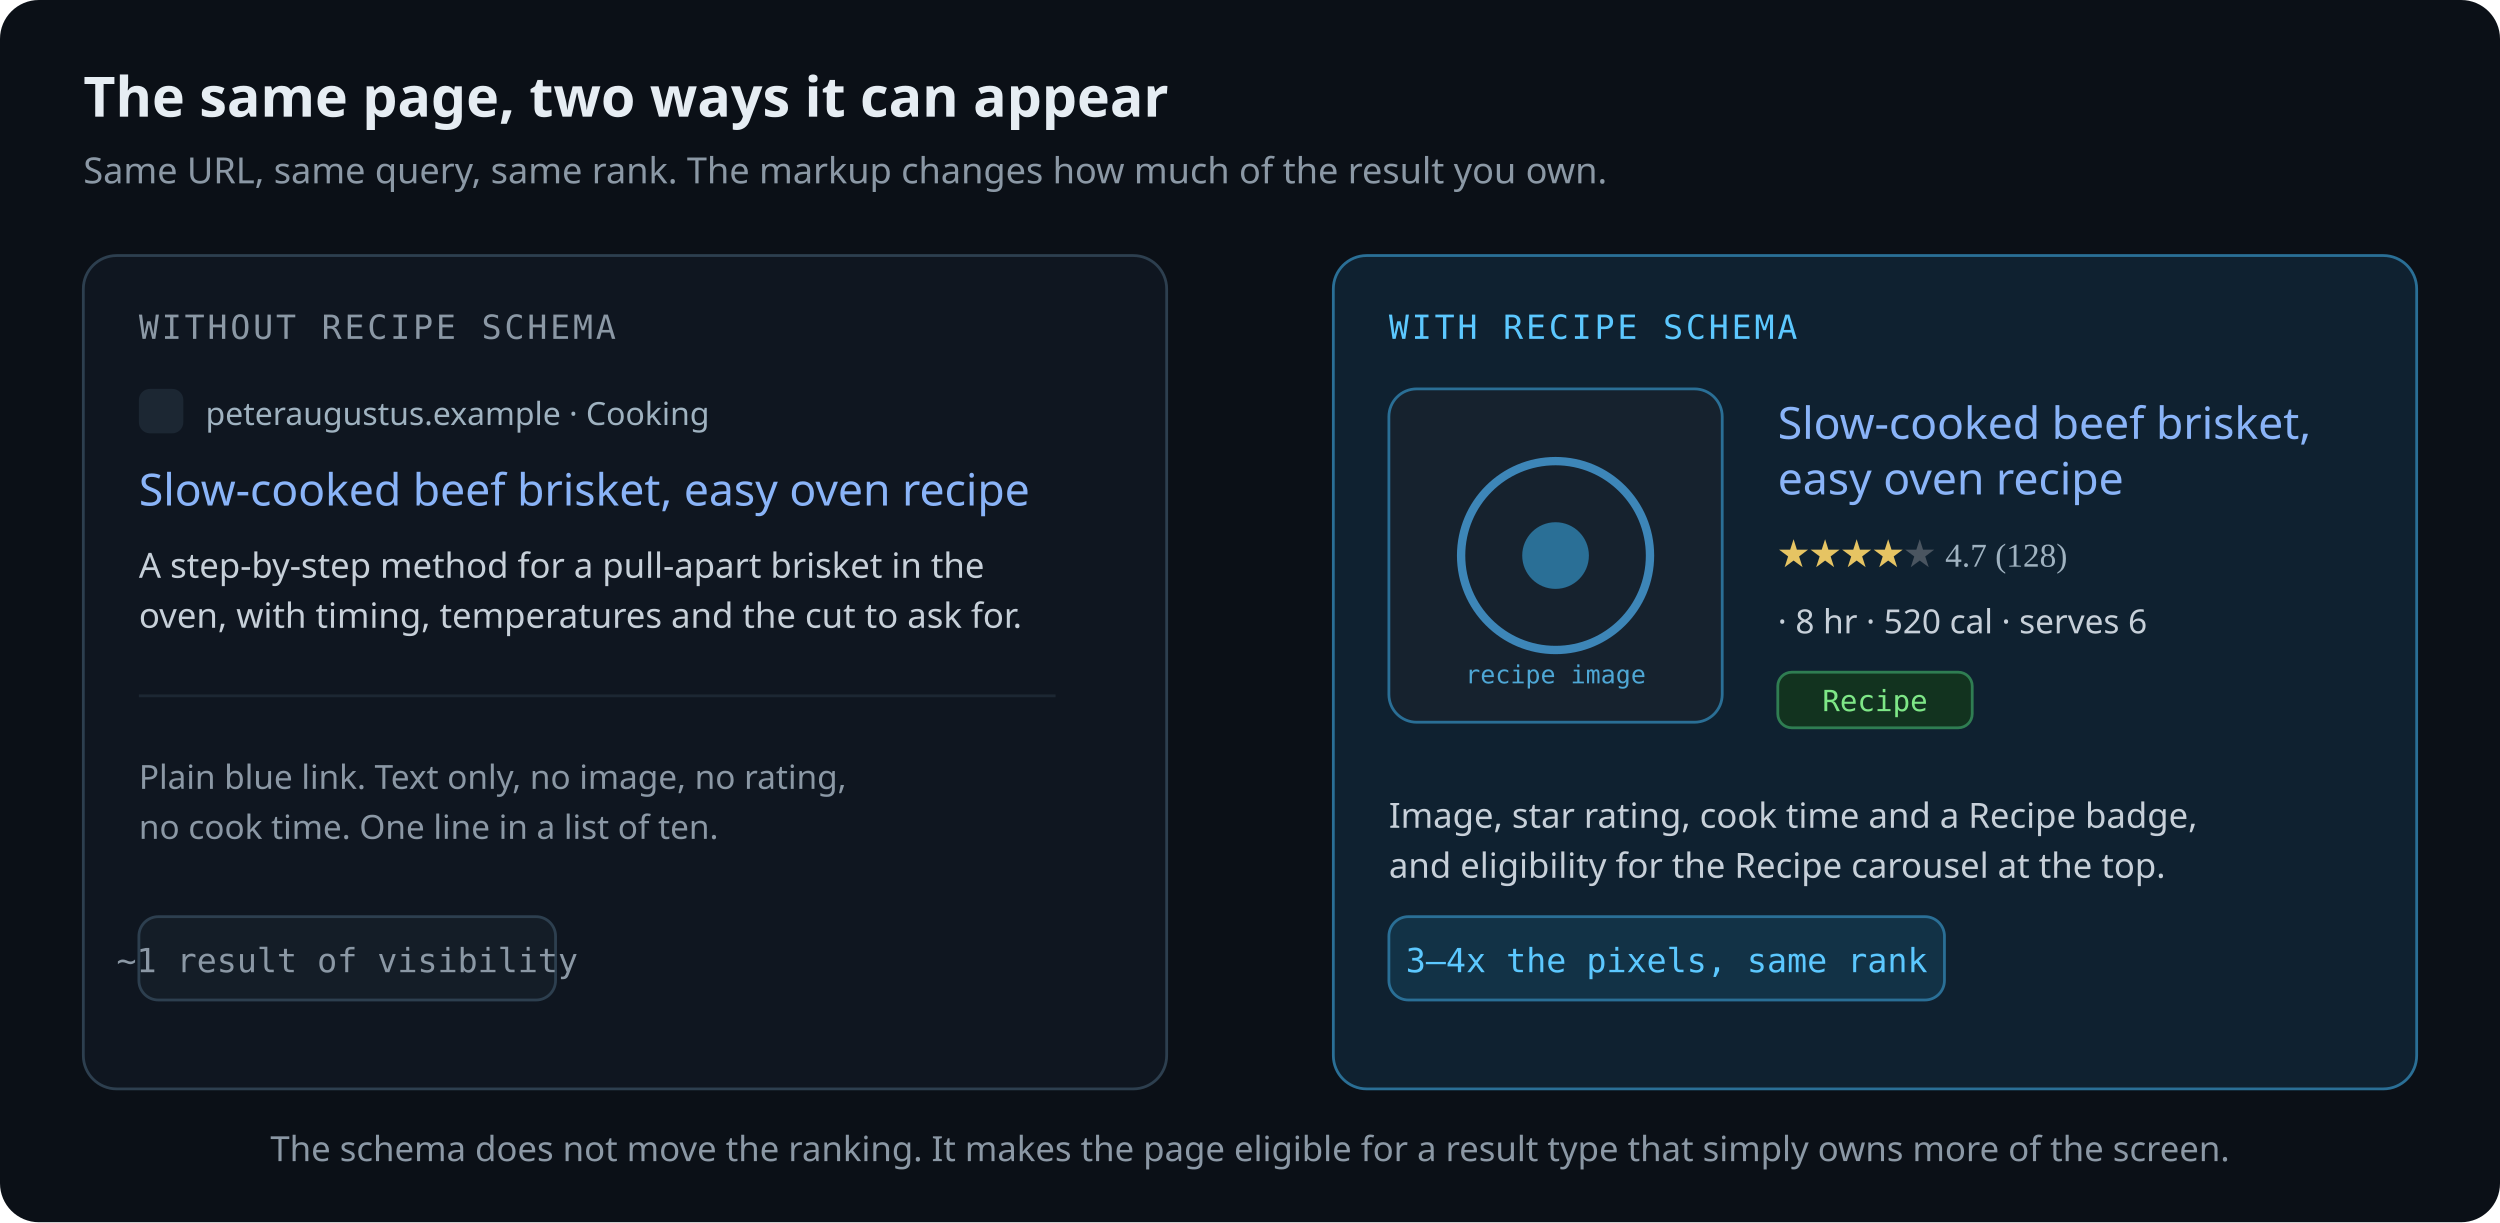
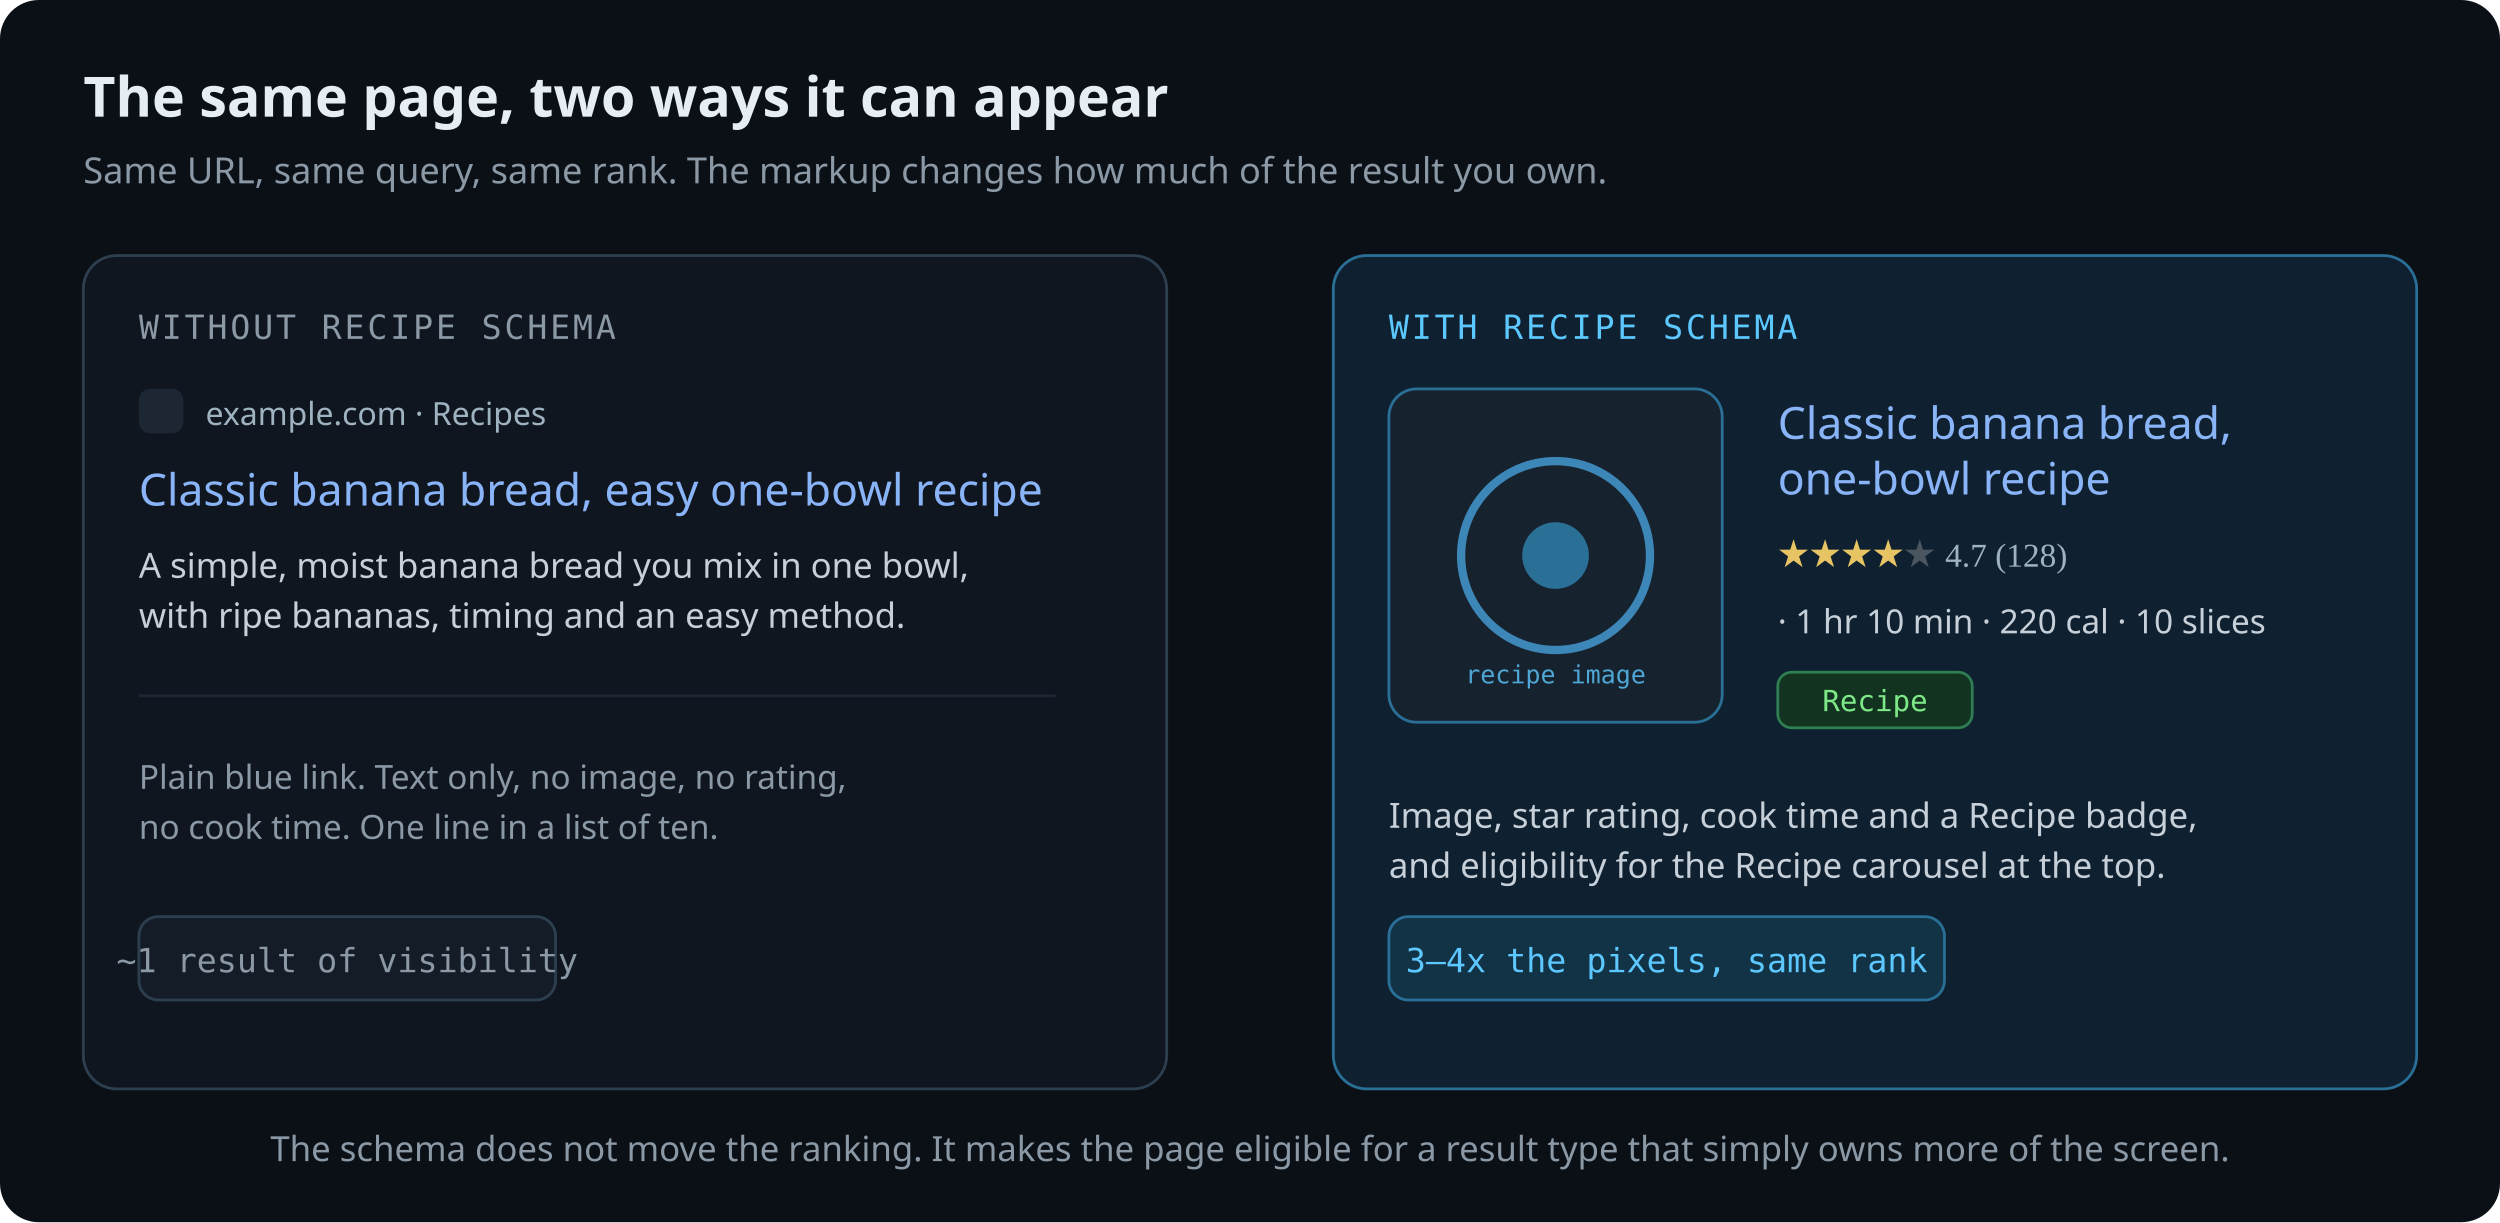
<svg xmlns="http://www.w3.org/2000/svg" viewBox="0 0 900 440" role="img" aria-label="The same recipe page shown two ways in Google: a plain text result without recipe schema, versus a richer result with a thumbnail, star rating and cook time when recipe schema is present.">
  <defs>
    <style>
      .t{font-family:'IBM Plex Sans',sans-serif}.mo{font-family:'IBM Plex Mono',monospace}
      .ttl{fill:#e6edf3;font-weight:700}.m{fill:#8b98a5}.a{fill:#5cc8ff}.g{fill:#7ee787}
      .blue{fill:#8ab4f8}.url{fill:#9fb2c0}.desc{fill:#c7d0d9}.star{fill:#e6c463}
    </style>
  </defs>
  <rect width="900" height="440" rx="14" fill="#0b1017" />
  <text class="t ttl" x="30" y="42" font-size="20">The same page, two ways it can appear</text>
  <text class="t m" x="30" y="66" font-size="13">Same URL, same query, same rank. The markup changes how much of the result you own.</text>
  <rect x="30" y="92" width="390" height="300" rx="12" fill="#0f1620" stroke="#2d3f4f" />
  <text class="mo m" x="50" y="122" font-size="12" letter-spacing="1">WITHOUT RECIPE SCHEMA</text>
  <rect x="50" y="140" width="16" height="16" rx="4" fill="#1c2733" />
-   <text class="t url" x="74" y="153" font-size="11.5">peteraugustus.example · Cooking</text>
-   <text class="t blue" x="50" y="182" font-size="16">Slow-cooked beef brisket, easy oven recipe</text>
-   <text class="t desc" x="50" y="208" font-size="12.5">A step-by-step method for a pull-apart brisket in the</text>
-   <text class="t desc" x="50" y="226" font-size="12.5">oven, with timing, temperatures and the cut to ask for.</text>
+   <text class="t url" x="74" y="153" font-size="11.5">example.com · Recipes</text>
+   <text class="t blue" x="50" y="182" font-size="16">Classic banana bread, easy one-bowl recipe</text>
+   <text class="t desc" x="50" y="208" font-size="12.5">A simple, moist banana bread you mix in one bowl,</text>
+   <text class="t desc" x="50" y="226" font-size="12.5">with ripe bananas, timing and an easy method.</text>
  <rect x="50" y="250" width="330" height="1" fill="#1c2733" />
  <text class="t m" x="50" y="284" font-size="12">Plain blue link. Text only, no image, no rating,</text>
  <text class="t m" x="50" y="302" font-size="12">no cook time. One line in a list of ten.</text>
  <rect x="50" y="330" width="150" height="30" rx="7" fill="#141d27" stroke="#2d3f4f" />
  <text class="mo m" x="125" y="350" font-size="12" text-anchor="middle">~1 result of visibility</text>
  <rect x="480" y="92" width="390" height="300" rx="12" fill="#0f2130" stroke="#2a6f96" />
  <text class="mo a" x="500" y="122" font-size="12" letter-spacing="1">WITH RECIPE SCHEMA</text>
  <rect x="500" y="140" width="120" height="120" rx="10" fill="#16222e" stroke="#2a6f96" />
  <circle cx="560" cy="200" r="34" fill="none" stroke="#3d86b8" stroke-width="3" />
  <circle cx="560" cy="200" r="12" fill="#2a6f96" />
  <text class="mo a" x="560" y="246" font-size="9" text-anchor="middle" opacity=".8">recipe image</text>
-   <text class="t blue" x="640" y="158" font-size="16">Slow-cooked beef brisket,</text>
-   <text class="t blue" x="640" y="178" font-size="16">easy oven recipe</text>
+   <text class="t blue" x="640" y="158" font-size="16">Classic banana bread,</text>
+   <text class="t blue" x="640" y="178" font-size="16">one-bowl recipe</text>
  <text class="star" x="640" y="204" font-size="14">★★★★<tspan fill="#4a5560">★</tspan>
    <tspan class="url" font-size="12">4.7 (128)</tspan>
  </text>
-   <text class="t desc" x="640" y="228" font-size="12">· 8 hr · 520 cal · serves 6</text>
+   <text class="t desc" x="640" y="228" font-size="12">· 1 hr 10 min · 220 cal · 10 slices</text>
  <rect x="640" y="242" width="70" height="20" rx="5" fill="#12331f" stroke="#2f7d52" />
  <text class="mo g" x="675" y="256" font-size="10.5" text-anchor="middle">Recipe</text>
  <text class="t desc" x="500" y="298" font-size="12.5">Image, star rating, cook time and a Recipe badge,</text>
  <text class="t desc" x="500" y="316" font-size="12.5">and eligibility for the Recipe carousel at the top.</text>
  <rect x="500" y="330" width="200" height="30" rx="7" fill="#123246" stroke="#2a6f96" />
  <text class="mo a" x="600" y="350" font-size="12" text-anchor="middle">3–4x the pixels, same rank</text>
  <text class="t m" x="450" y="418" font-size="12.5" text-anchor="middle">The schema does not move the ranking. It makes the page eligible for a result type that simply owns more of the screen.</text>
</svg>
